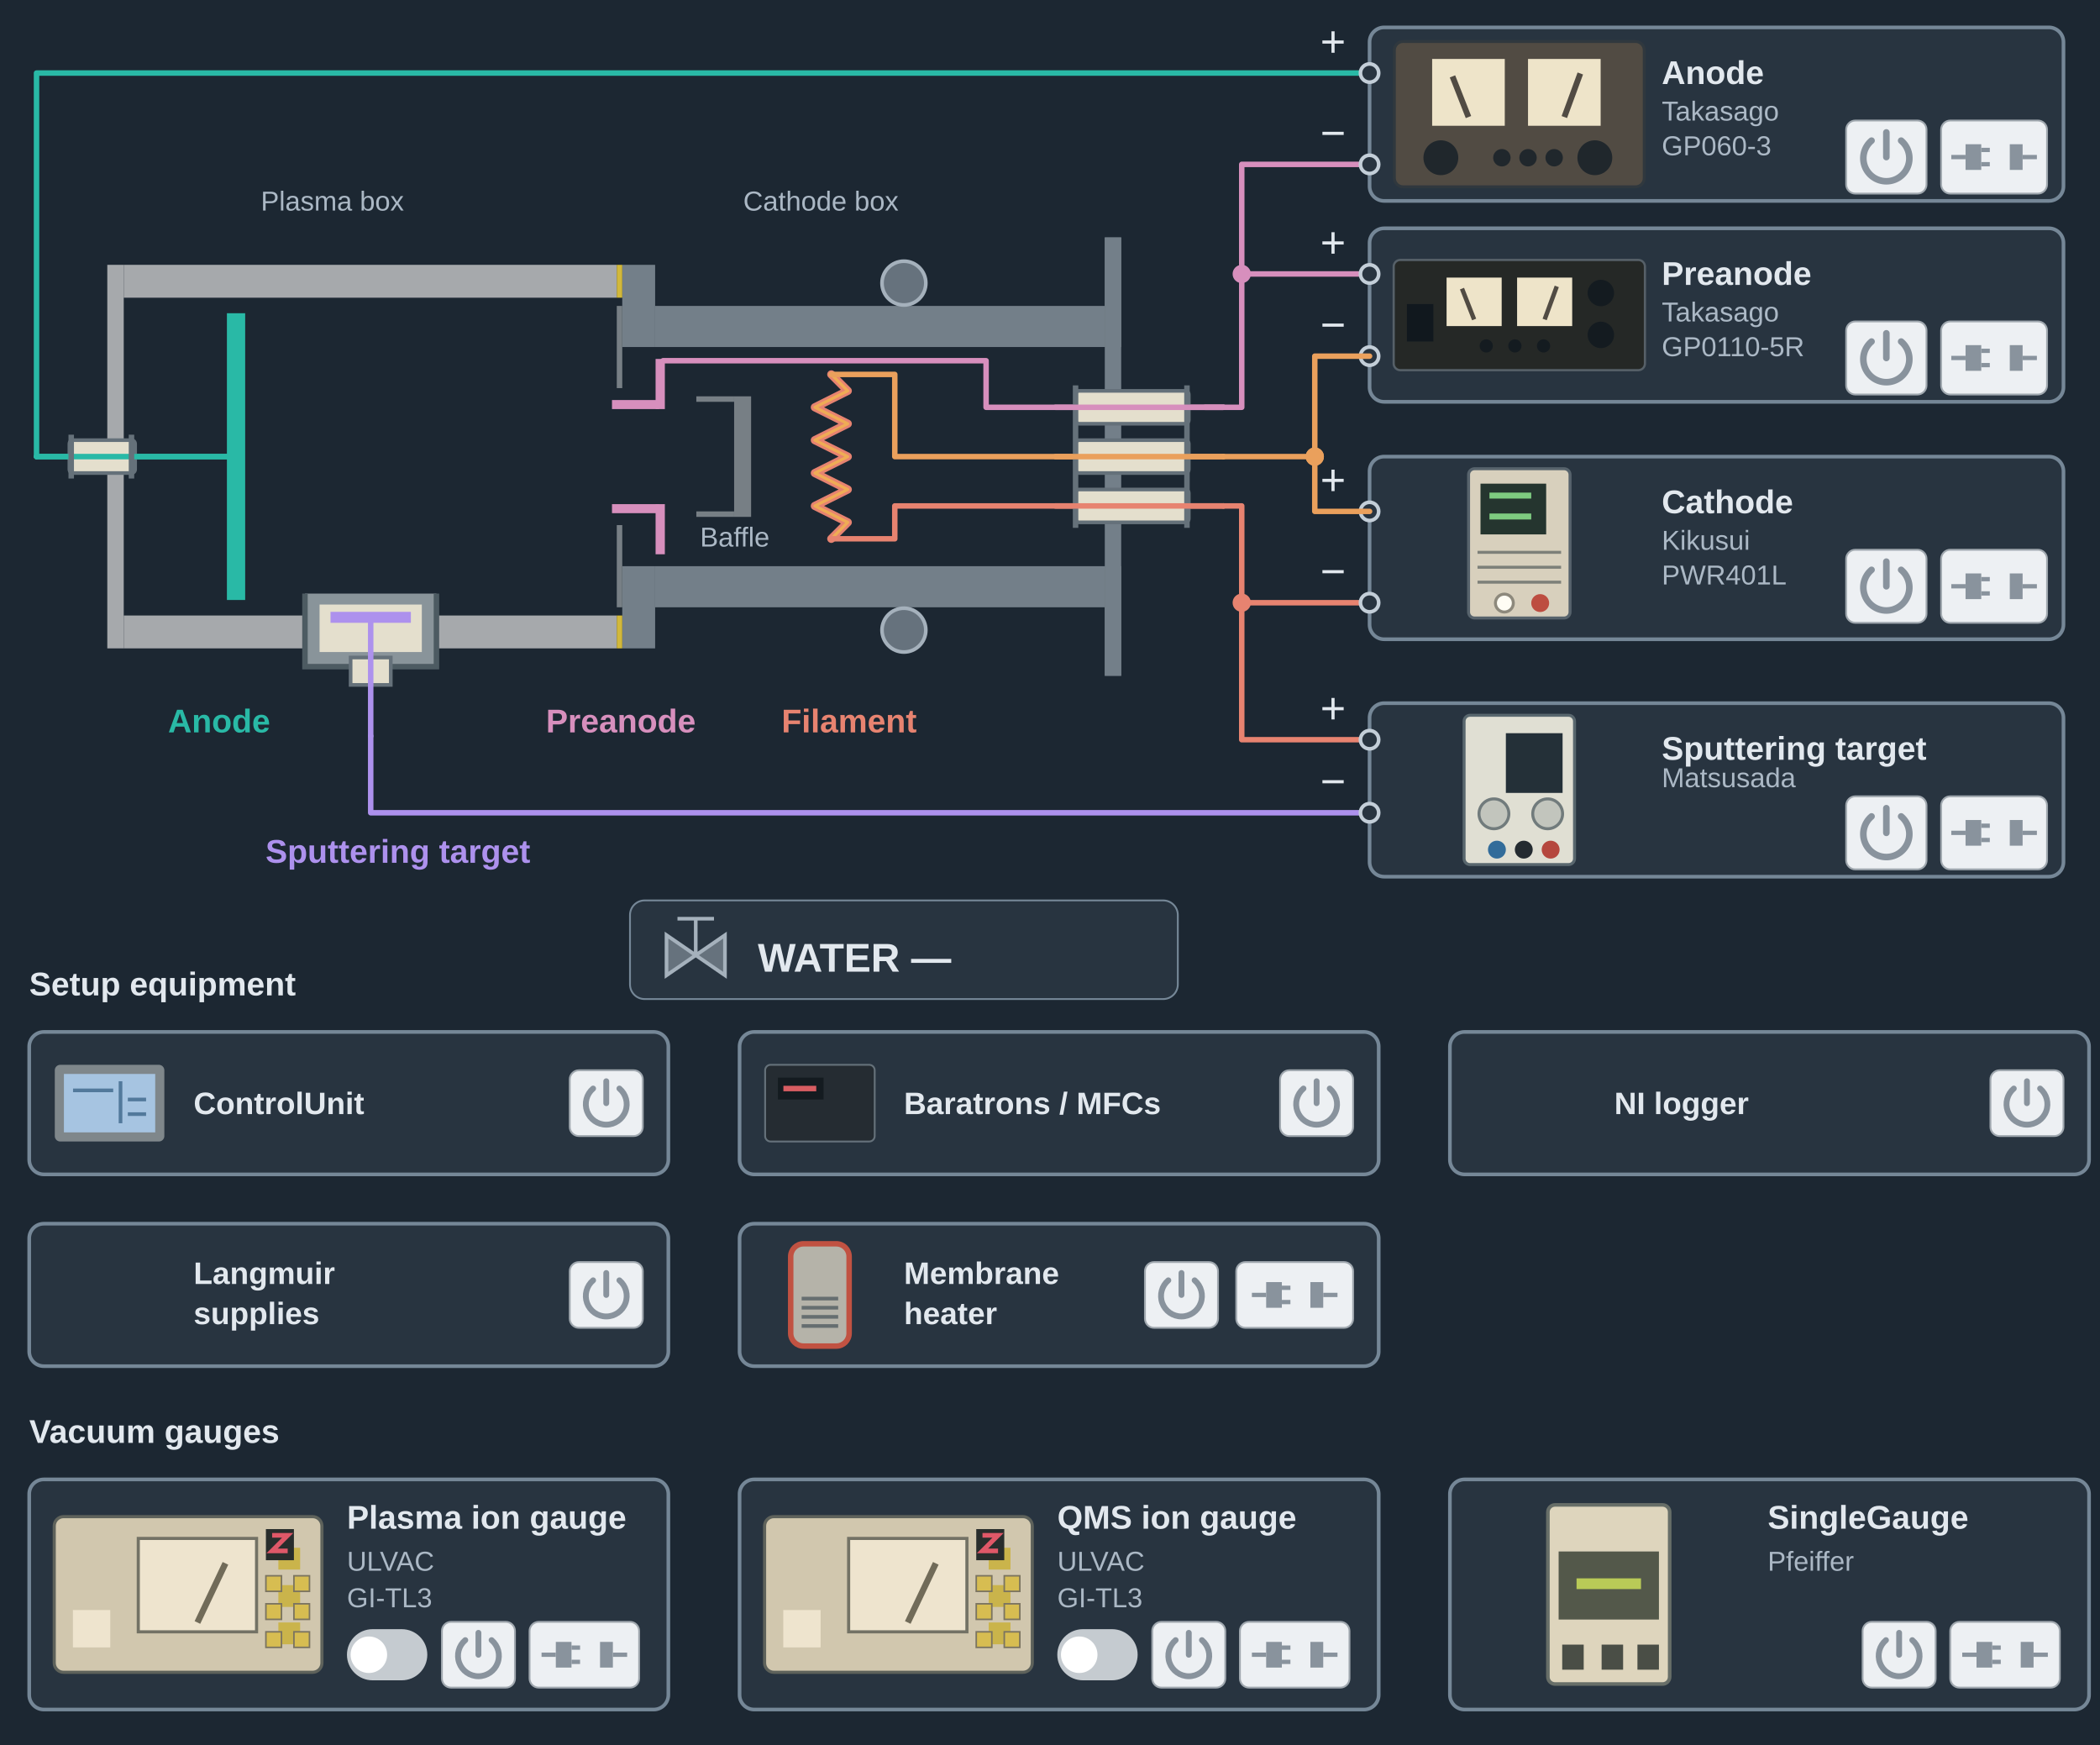
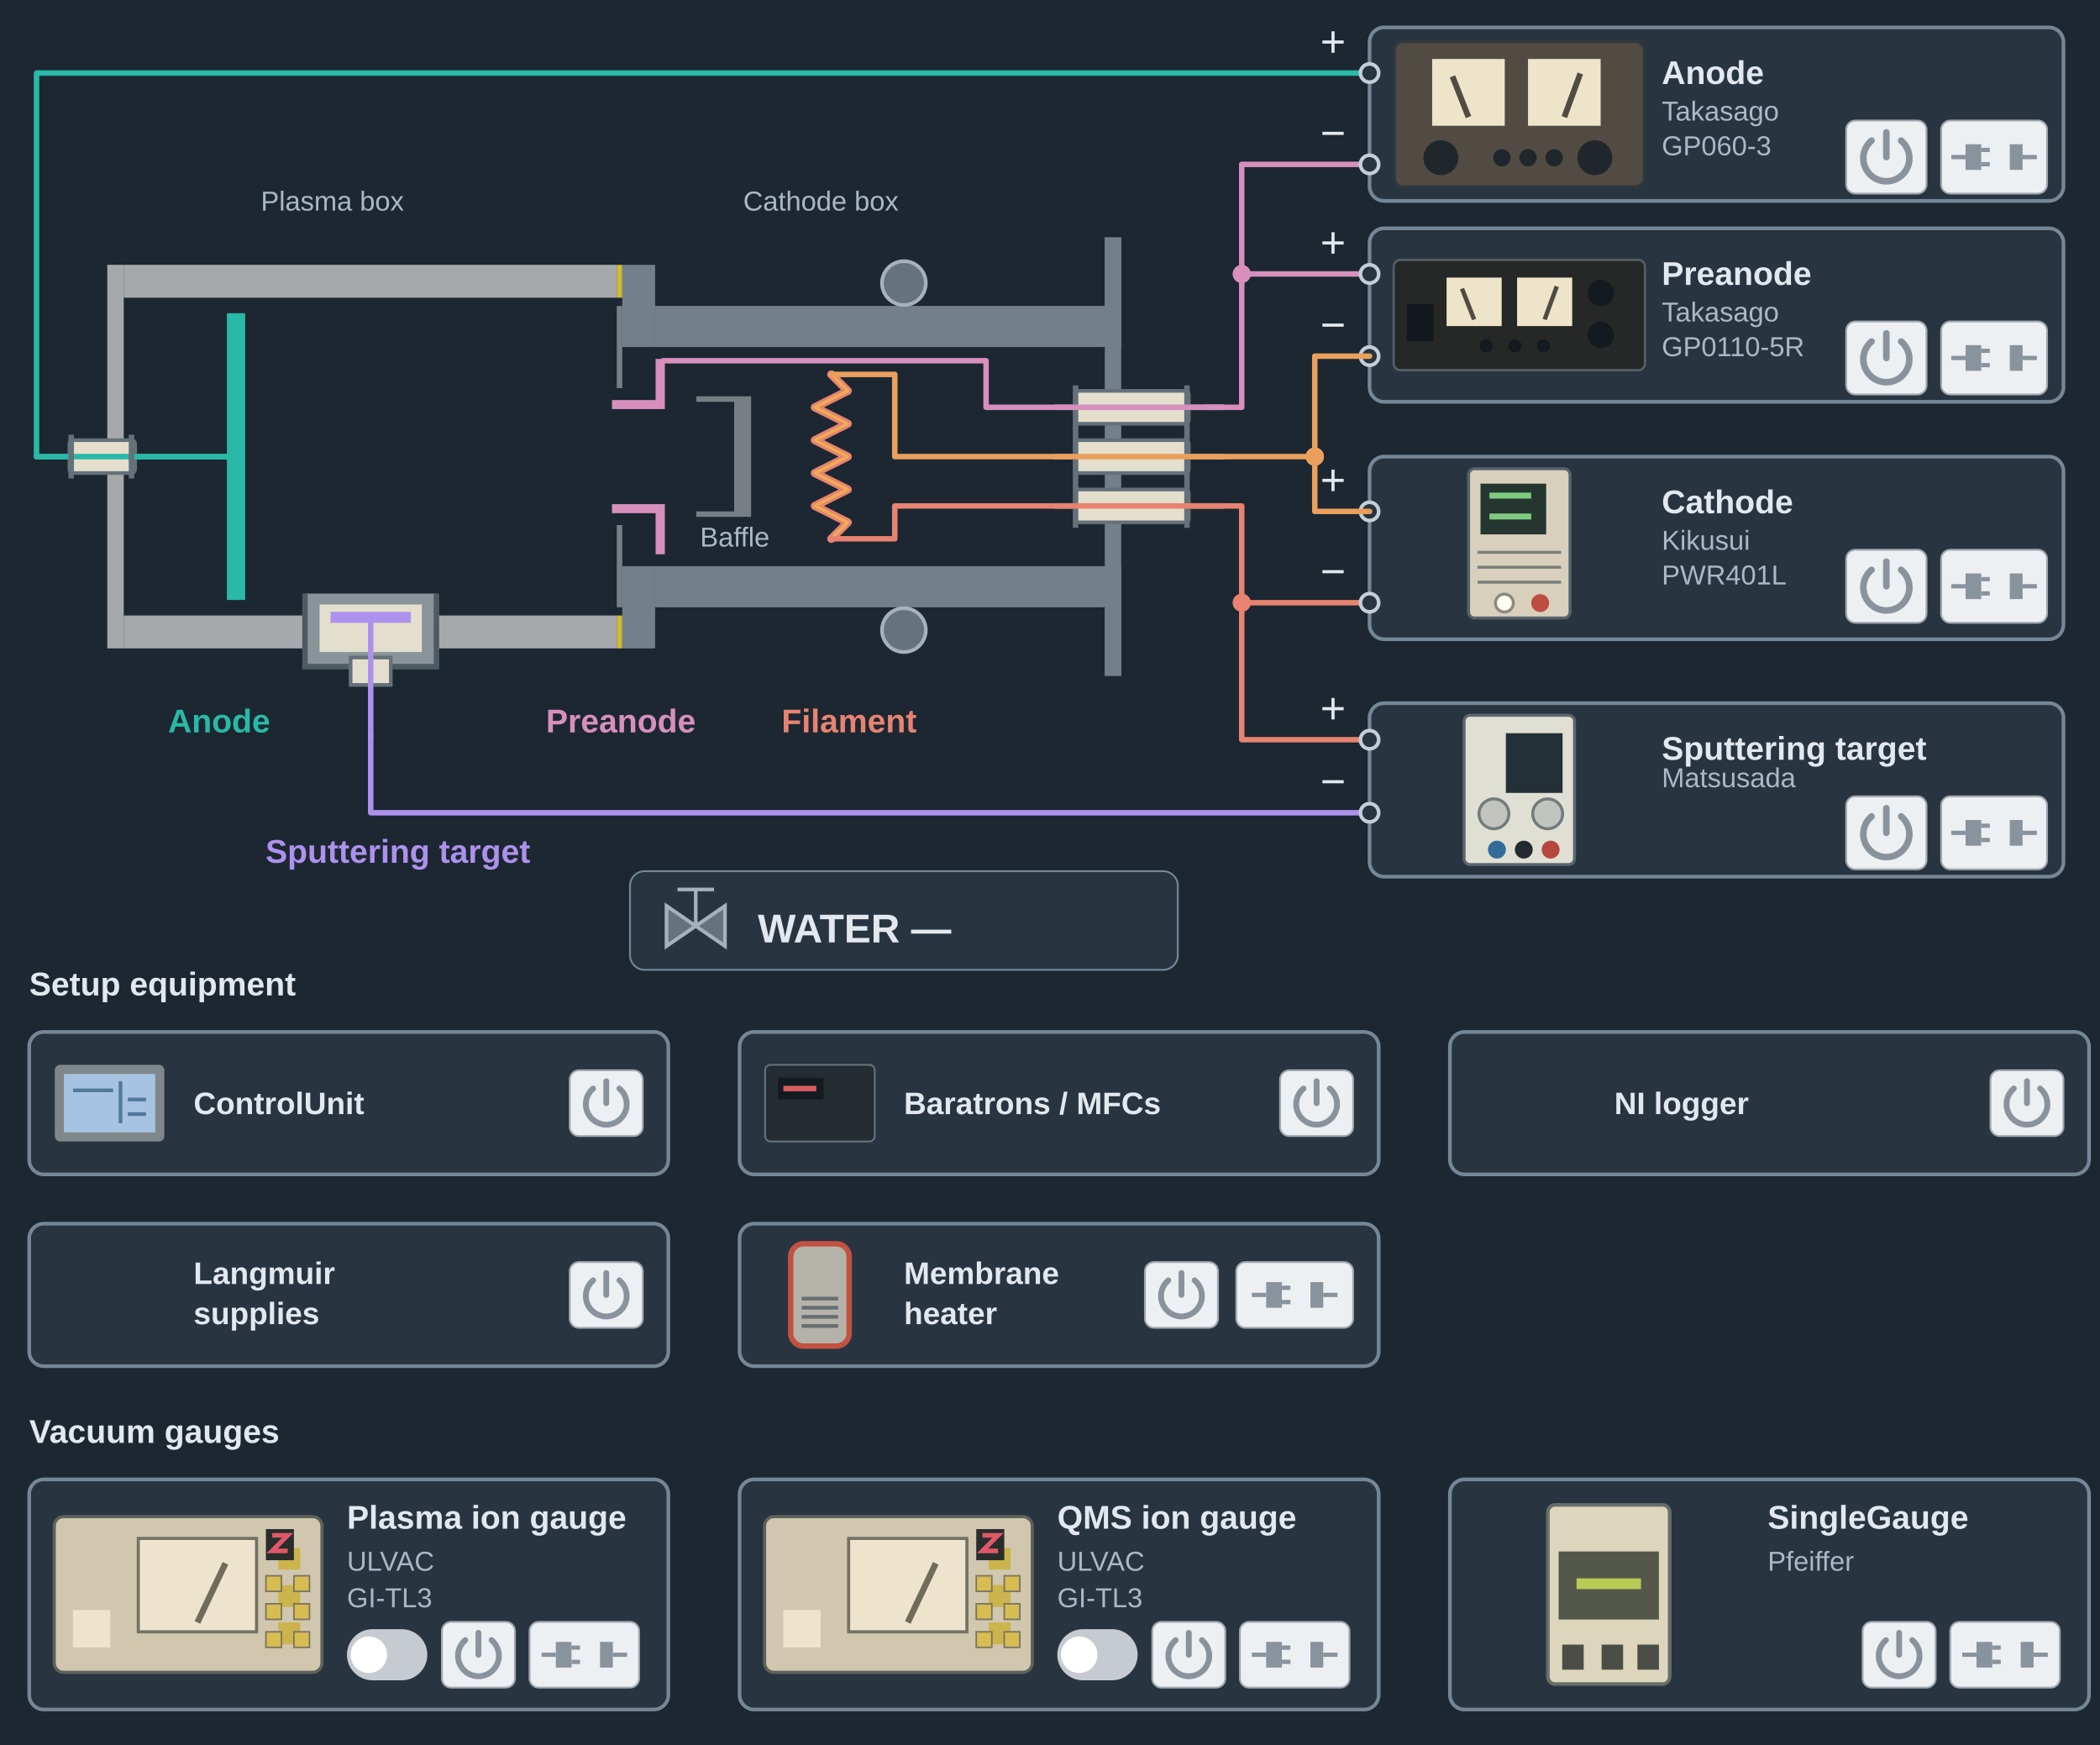
<svg xmlns="http://www.w3.org/2000/svg" viewBox="20 165 1150 955" role="img" aria-labelledby="title desc" version="1.1" id="svg66">
  <defs id="defs1">
    <style id="style1">
      text {font-family:Arial,sans-serif;fill:#24323f;font-size:18px}
      .heading {font-size:24px;font-weight:bold}
      .small {font-size:15px;fill:#abb8c5}
      .label {font-weight:bold}
      .wire {fill:none;stroke-width:3;stroke-linejoin:round;stroke-linecap:round}
      .cathode {stroke:#e78370}
      .preanode {stroke:#d78fbd}
      .anode {stroke:#29b9a6}
      .target {stroke:#ad91ed}
      .signal {stroke:#52718d;stroke-dasharray:7 5}
      .device {fill:#fff;stroke:#627485;stroke-width:2}
      .terminal {fill:#fff;stroke:#24323f;stroke-width:2}
    
 text{fill:#e2e8ee} .small{fill:#abb8c5} .device{fill:#283440;stroke:#758797} .terminal{fill:#283440;stroke:#c3ced8}</style>
    <g>
      <symbol id="power-off-icon" viewBox="0 0 40 40">
        <path d="M20 5V20M11 10A14 14 0 1 0 29 10" fill="none" stroke="currentColor" stroke-width="4" stroke-linecap="round" />
      </symbol>
      <symbol id="plug-disconnected-icon" viewBox="0 0 64 40">
        <path d="M2 20H12M52 20H62" fill="none" stroke="currentColor" stroke-width="3" />
        <path d="M12 11H23V29H12ZM43 11H52V29H43Z" fill="currentColor" />
        <path d="M23 15H29M23 25H29" stroke="currentColor" stroke-width="3" />
      </symbol>
      <symbol id="plug-connected-icon" viewBox="0 0 64 40">
        <path d="M2 20H17M47 20H62" fill="none" stroke="currentColor" stroke-width="3" />
        <rect x="17" y="11" width="30" height="18" rx="3" fill="currentColor" />
        <path d="M32 12V28" stroke="#fff" stroke-width="2" />
      </symbol>
    </g>
    <g>
      <symbol id="takasago-icon" viewBox="0 0 88 52">
        <rect x="1" y="1" width="86" height="50" rx="3" fill="#514b43" stroke="#30383e" />
        <g fill="#eee4c9">
          <rect x="14" y="7" width="25" height="23" />
          <rect x="47" y="7" width="25" height="23" />
        </g>
        <path d="M26.5 27L21 13M59.5 27L65 12" stroke="#514b43" stroke-width="2" />
        <g fill="#20272c">
          <circle cx="17" cy="41" r="6" />
          <circle cx="70" cy="41" r="6" />
          <circle cx="38" cy="41" r="3" />
          <circle cx="47" cy="41" r="3" />
          <circle cx="56" cy="41" r="3" />
        </g>
      </symbol>
      <symbol id="kikusui-icon" viewBox="26 0 36 52">
        <rect x="27" y="1" width="34" height="50" rx="2" fill="#d8d0bd" stroke="#57636c" />
        <rect x="31" y="6" width="22" height="17" fill="#25352f" />
        <path d="M34 10H48M34 17H48" stroke="#7ecb80" stroke-width="2" />
        <path d="M30 29H58M30 34H58M30 39H58" stroke="#7d8079" />
        <circle cx="39" cy="46" r="3" fill="#fffdf4" stroke="#8d897c" stroke-width="1" />
        <circle cx="51" cy="46" r="3" fill="#bd4d40" />
      </symbol>
      <symbol id="matsusada-icon" viewBox="25 0 39 52">
        <rect x="26" y="1" width="37" height="50" rx="2" fill="#e0dfd3" stroke="#59676e" />
        <rect x="40" y="7" width="19" height="20" fill="#243038" />
        <circle cx="36" cy="34" r="5" fill="#c2c5bd" stroke="#717b7c" />
        <circle cx="54" cy="34" r="5" fill="#c2c5bd" stroke="#717b7c" />
        <circle cx="37" cy="46" r="3" fill="#326c9a" />
        <circle cx="55" cy="46" r="3" fill="#b5473e" />
        <circle cx="46" cy="46" r="3" fill="#242b30" />
      </symbol>
      <symbol id="ulvac-icon" viewBox="0 0 88 52">
        <rect x="1" y="1" width="86" height="50" rx="3" fill="#d1c7ae" stroke="#5e625b" />
        <rect x="28" y="8" width="38" height="30" fill="#eee4ce" stroke="#737265" />
        <path d="M47 35L56 16" stroke="#716b59" stroke-width="2" />
        <rect x="7" y="31" width="12" height="12" fill="#eee4ce" />
        <g fill="#cab44b">
          <rect x="73" y="11" width="7" height="7" />
          <rect x="73" y="23" width="7" height="7" />
          <rect x="73" y="35" width="7" height="7" />
        </g>
        <g>
          <rect x="69" y="5" width="9" height="10" fill="#282d2c" />
          <path d="M71 7H76L71 12H76" fill="none" stroke="#df5868" stroke-width="1.5" />
          <g fill="#d7bd51" stroke="#7b7460" stroke-width="0.5">
            <rect x="69" y="20" width="5" height="5" />
            <rect x="78" y="20" width="5" height="5" />
            <rect x="69" y="29" width="5" height="5" />
            <rect x="78" y="29" width="5" height="5" />
            <rect x="69" y="38" width="5" height="5" />
            <rect x="78" y="38" width="5" height="5" />
          </g>
        </g>
      </symbol>
      <symbol id="pfeiffer-icon" viewBox="26 0 36 52">
        <rect x="27" y="1" width="34" height="50" rx="2" fill="#ded5bd" stroke="#676e68" />
        <rect x="30" y="14" width="28" height="19" fill="#53584a" />
        <path d="M35 23H53" stroke="#b9ca57" stroke-width="3" />
        <g fill="#4a4e46">
          <rect x="31" y="40" width="6" height="7" />
          <rect x="42" y="40" width="6" height="7" />
          <rect x="52" y="40" width="6" height="7" />
        </g>
      </symbol>
    </g>
    <symbol id="preanode-face" viewBox="0 0 116 60">
      <rect x="1" y="5" width="114" height="50" rx="3" fill="#252826" stroke="#566068" />
      <g fill="#eee4c9">
        <rect x="25" y="13" width="25" height="22" />
        <rect x="57" y="13" width="25" height="22" />
      </g>
      <path d="M37.5 32L32 18M69.5 32L75 17" stroke="#514b43" stroke-width="2" />
      <rect x="7" y="25" width="12" height="17" fill="#11181e" />
      <g fill="#141b20">
        <circle cx="95" cy="20" r="6" />
        <circle cx="95" cy="39" r="6" />
        <circle cx="43" cy="44" r="3" />
        <circle cx="56" cy="44" r="3" />
        <circle cx="69" cy="44" r="3" />
      </g>
    </symbol>
    <symbol id="controlunit-icon" viewBox="0 0 64 52">
      <rect x="2" y="5" width="60" height="42" rx="3" fill="#7f878b" />
      <rect x="7" y="10" width="50" height="32" fill="#a6c4e1" />
      <path d="M12 19H34M38 14V37M42 24H52M42 32H52" stroke="#52799b" stroke-width="2" />
    </symbol>
    <symbol id="instrument-box-icon" viewBox="0 0 64 52">
      <rect x="2" y="5" width="60" height="42" rx="3" fill="#252c32" stroke="#65717a" />
      <rect x="9" y="12" width="25" height="12" fill="#141b20" />
      <path d="M12 18H30" stroke="#d75d62" stroke-width="3" />
    </symbol>
    <symbol id="membrane-heater-icon" viewBox="0 0 40 60">
      <rect x="4" y="2" width="32" height="56" rx="7" fill="#b5b3a9" stroke="#c15242" stroke-width="3" />
      <path d="M10 32H30M10 37H30M10 42H30M10 47H30" stroke="#666e70" stroke-width="2" />
    </symbol>
  </defs>
  <rect width="1200" height="1200" fill="#1c2732" id="rect1" />
  <g id="electrode-assembly" transform="translate(0 150)">
    <g transform="translate(640 265) scale(-3 3)" id="g22">
      <g id="plasma-box" fill="#a6a9ac">
        <rect x="94.08" y="-35" width="90" height="6" id="rect2" />
        <rect x="94.08" y="29" width="90" height="6" id="rect3" />
        <rect x="184.08" y="-35" width="3" height="70" id="rect4" />
      </g>
      <g id="cathode-housing" fill="#737f89">
        <rect x="5" y="-27.5" width="82.08" height="7.5" id="rect5" />
        <rect x="5" y="20" width="82.08" height="7.5" id="rect6" />
        <rect x="2" y="-40" width="3" height="20" id="rect7" />
        <rect x="2" y="20" width="3" height="20" id="rect8" />
        <rect x="87.08" y="-35" width="6" height="15" id="rect9" />
        <rect x="87.08" y="20" width="6" height="15" id="rect10" />
      </g>
      <g id="kapton" fill="#d1b83b">
        <rect x="93.08" y="-35" width="1" height="6" id="rect11" />
        <rect x="93.08" y="29" width="1" height="6" id="rect12" />
      </g>
      <g id="grounded-slit" fill="#777f85">
        <rect x="93.08" y="-27.5" width="1" height="15" id="rect13" />
        <rect x="93.08" y="12.5" width="1" height="15" id="rect14" />
      </g>
      <rect id="anode" x="163.08" y="-25" width="1" height="50" fill="#29b9a6" style="stroke-width:2.333;stroke-dasharray:none;stroke:#29b9a6;stroke-opacity:1" />
      <g id="preanode" fill="#d78fbd" stroke="#d78fbd" stroke-width="0.65">
        <rect x="85.63" y="-17.5" width="1.04" height="8.5" id="rect15" />
        <rect x="85.63" y="9" width="1.04" height="8.5" id="rect16" />
        <rect x="86.67" y="-10" width="7.96" height="1" id="rect17" />
        <rect x="86.67" y="9" width="7.96" height="1" id="rect18" />
      </g>
      <g id="grounded-cup" fill="#777f85">
        <rect x="69.56" y="-11" width="3.1" height="22" id="rect19" />
        <rect x="72.66" y="-11" width="6.9" height="1" id="rect20" />
        <rect x="72.66" y="10" width="6.9" height="1" id="rect21" />
      </g>
      <g id="hot-cathode" fill="none" stroke-linecap="round" stroke-linejoin="round">
        <path d="M54.92 -15L51.92 -12L57.92 -9L51.92 -6L57.92 -3L51.92 0L57.92 3L51.92 6L57.92 9L51.92 12L54.92 15" stroke="#e78370" stroke-width="1.5" id="path21" />
        <path d="M54.92 -15L51.92 -12L57.92 -9L51.92 -6L57.92 -3L51.92 0L57.92 3L51.92 6L57.92 9L51.92 12L54.92 15" stroke="#efac55" stroke-width="0.55" id="path22" />
      </g>
    </g>
    <rect id="cathode-box-cap" x="625" y="145" width="9" height="240" fill="#737f89" />
    <path d="M475.24 220H510V265H690" class="wire cathode" id="path23" style="stroke:#eaa05c" />
    <path id="cathode-return-internal" d="M475.24 310H510V292H690" class="wire cathode" />
    <path d="M383.11 212.5H560V238H690" class="wire preanode" id="path24" />
    <path d="M150.76 265H40" class="wire anode" id="path25" />
    <g id="anode-feedthrough">
      <rect x="58" y="256" width="36" height="18" rx="2" fill="#e4dfcd" stroke="#65717a" stroke-width="2" id="rect25" />
      <path d="M40 265H150.76" class="wire anode" id="path26" />
      <path d="M59 253V277M92 253V277" stroke="#65717a" stroke-width="3" id="path27" />
    </g>
    <g id="rear-feedthroughs">
      <g fill="#e4dfcd" stroke="#65717a" stroke-width="2" id="g29">
        <rect x="609" y="229" width="62" height="18" rx="2" id="rect27" />
        <rect x="609" y="256" width="62" height="18" rx="2" id="rect28" />
        <rect x="609" y="283" width="62" height="18" rx="2" id="rect29" />
      </g>
      <path d="M609 226V304M670 226V304" stroke="#65717a" stroke-width="3" id="path29" />
      <path d="M598 292H690" class="wire cathode" id="path30" />
      <path d="M598 238H690" class="wire preanode" id="path31" />
      <path id="heater-feedthrough-upper" d="M598 265H690" class="wire" style="stroke:#eaa05c" />
    </g>
    <text x="140" y="416" class="label" id="text31" text-anchor="middle" style="fill:#29b9a6;font-size:18px;font-weight:bold">Anode</text>
    <text x="360" y="416" class="label" id="text32" text-anchor="middle" style="fill:#d78fbd;font-size:18px;font-weight:bold">Preanode</text>
    <text x="485" y="416" class="label" id="text33" style="fill:#e78370;font-size:18px;font-weight:bold" text-anchor="middle">Filament</text>
    <text x="162.829" y="130.284" class="small" id="text34">Plasma box</text>
    <text x="426.997" y="130.284" class="small" id="text35" style="-inkscape-font-specification:'Arial, sans-serif, Normal';font-family:Arial, sans-serif;font-weight:normal;font-style:normal;font-stretch:normal;font-variant:normal;font-size:15px;font-variant-ligatures:normal;font-variant-caps:normal;font-variant-numeric:normal;font-variant-east-asian:normal;fill:#abb8c5">
      <tspan id="tspan66">Cathode box</tspan>
    </text>
    <text x="403.347" y="314.256" class="small" id="text36" style="-inkscape-font-specification:'Arial, sans-serif, Normal';font-family:Arial, sans-serif;font-weight:normal;font-style:normal;font-stretch:normal;font-variant:normal;font-size:15px;font-variant-ligatures:normal;font-variant-caps:normal;font-variant-numeric:normal;font-variant-east-asian:normal;fill:#abb8c5">
      <tspan id="tspan67">Baffle</tspan>
    </text>
  </g>
  <g id="kikusui" transform="translate(0 290)">
    <rect class="device" x="770" y="125" width="380" height="100" rx="8" id="rect37" />
    <text x="930" y="156" class="label" id="text38">Cathode</text>
    <text x="930" y="176" class="small">Kikusui</text>
    <use href="#kikusui-icon" x="782" y="130" width="140" height="85" />
    <text x="930" y="195" class="small">PWR401L</text>
  </g>
  <path d="M690 442H700V495H770" class="wire cathode" id="path40" />
  <path d="M700 495V570H770" class="wire cathode" id="path40-8-2" style="fill:none;stroke:#e78370;stroke-width:3;stroke-linecap:round;stroke-linejoin:round" />
  <g id="preanode-psu" transform="translate(0,25)">
    <rect class="device" x="770" y="265" width="380" height="95" rx="8" id="rect41" />
    <text x="930" y="296" class="label" id="text41">Preanode</text>
    <text x="930" y="316" class="small">Takasago</text>
    <use href="#preanode-face" x="782" y="270" width="140" height="85" />
    <text x="930" y="335" class="small">GP0110-5R</text>
  </g>
  <path d="M680 388H700V315H770" class="wire preanode" id="path44" />
  <path d="M700 315V255H770" class="wire preanode" id="path44-5" style="fill:none;stroke:#d78fbd;stroke-width:3;stroke-linecap:round;stroke-linejoin:round" />
  <g id="anode-psu" transform="translate(0,-220)">
    <rect class="device" x="770" y="400" width="380" height="95" rx="8" id="rect45" />
    <text x="930" y="431" class="label" id="text46">Anode</text>
    <text x="930" y="451" class="small">Takasago</text>
    <use href="#takasago-icon" x="782" y="405" width="140" height="85" />
    <text x="930" y="470" class="small">GP060-3</text>
  </g>
  <path d="M40 415V205H770" class="wire anode" id="path48" />
  <g id="target-bias-psu" transform="translate(0,15)">
    <rect class="device" x="770" y="535" width="380" height="95" rx="8" id="rect50" />
    <text x="930" y="566" class="label" id="text51">Sputtering target</text>
    <text x="930" y="581" class="small">Matsusada</text>
    <use href="#matsusada-icon" x="782" y="540" width="140" height="85" />
  </g>
  <path d="M223 568V610H770" class="wire target" id="path54" />
  <g id="target-grounded-housing" transform="translate(0,138)">
    <path d="m 187,352 v 40 h 72 v -40" fill="#89949a" stroke="#4d5b62" stroke-width="3" id="path55" />
    <rect x="195" y="358" width="56" height="26" fill="#e4dfcd" id="rect55" />
    <rect x="212" y="387" width="22" height="15" fill="#e4dfcd" stroke="#65717a" stroke-width="2" id="rect56" />
  </g>
  <g id="sputtering-target" transform="translate(0 150)">
    <path d="M201 353H245" stroke="#ad91ed" stroke-width="6" id="path56" />
    <path d="M223 356V418" class="wire target" id="path57" />
  </g>
  <text x="165.399" y="637.383" class="label" id="text57" style="fill:#ad91ed;font-size:18px;font-weight:bold">Sputtering target</text>
  <g id="terminals-and-polarities">
    <circle cx="770" cy="205" r="5" class="terminal" />
    <text x="750" y="196" text-anchor="middle" style="font-size:24px">+</text>
    <circle cx="770" cy="255" r="5" class="terminal" />
    <text x="750" y="246" text-anchor="middle" style="font-size:24px">−</text>
    <circle cx="770" cy="315" r="5" class="terminal" />
    <text x="750" y="306" text-anchor="middle" style="font-size:24px">+</text>
    <circle cx="770" cy="360" r="5" class="terminal" />
    <text x="750" y="351" text-anchor="middle" style="font-size:24px">−</text>
    <circle cx="770" cy="445" r="5" class="terminal" />
    <text x="750" y="436" text-anchor="middle" style="font-size:24px">+</text>
    <circle cx="770" cy="495" r="5" class="terminal" />
    <text x="750" y="486" text-anchor="middle" style="font-size:24px">−</text>
    <circle cx="770" cy="570" r="5" class="terminal" />
    <text x="750" y="561" text-anchor="middle" style="font-size:24px">+</text>
    <circle cx="770" cy="610" r="5" class="terminal" />
    <text x="750" y="601" text-anchor="middle" style="font-size:24px">−</text>
    <circle cx="700" cy="315" r="5" fill="#d78fbd" />
    <circle cx="740" cy="415" r="5" fill="#eaa05c" />
    <circle cx="700" cy="495" r="5" fill="#e78370" />
  </g>
  <g id="power-controls">
    <g id="anode-power-switch" data-state="off" role="button" aria-label="anode power off" transform="translate(0,-1)">
      <rect x="1031" y="232" width="44" height="40" rx="5" fill="#edf0f3" stroke="#a0a8af" />
      <use href="#power-off-icon" x="1035" y="234" width="36" height="36" color="#89939d" />
    </g>
    <g id="anode-plug-switch" data-state="unplugged" role="button" aria-label="anode unplugged" transform="translate(0,-1)">
      <rect x="1083" y="232" width="58" height="40" rx="5" fill="#edf0f3" stroke="#a0a8af" />
      <use href="#plug-disconnected-icon" x="1087" y="236" width="50" height="32" color="#89939d" />
    </g>
    <g id="preanode-power-switch" data-state="off" role="button" aria-label="preanode power off" transform="translate(0,-1)">
      <rect x="1031" y="342" width="44" height="40" rx="5" fill="#edf0f3" stroke="#a0a8af" />
      <use href="#power-off-icon" x="1035" y="344" width="36" height="36" color="#89939d" />
    </g>
    <g id="preanode-plug-switch" data-state="unplugged" role="button" aria-label="preanode unplugged" transform="translate(0,-1)">
      <rect x="1083" y="342" width="58" height="40" rx="5" fill="#edf0f3" stroke="#a0a8af" />
      <use href="#plug-disconnected-icon" x="1087" y="346" width="50" height="32" color="#89939d" />
    </g>
    <g id="cathode-power-switch" data-state="off" role="button" aria-label="cathode power off" transform="translate(0,-1)">
      <rect x="1031" y="467" width="44" height="40" rx="5" fill="#edf0f3" stroke="#a0a8af" />
      <use href="#power-off-icon" x="1035" y="469" width="36" height="36" color="#89939d" />
    </g>
    <g id="cathode-plug-switch" data-state="unplugged" role="button" aria-label="cathode unplugged" transform="translate(0,-1)">
      <rect x="1083" y="467" width="58" height="40" rx="5" fill="#edf0f3" stroke="#a0a8af" />
      <use href="#plug-disconnected-icon" x="1087" y="471" width="50" height="32" color="#89939d" />
    </g>
    <g id="target-power-switch" data-state="off" role="button" aria-label="target power off" transform="translate(0,-1)">
      <rect x="1031" y="602" width="44" height="40" rx="5" fill="#edf0f3" stroke="#a0a8af" />
      <use href="#power-off-icon" x="1035" y="604" width="36" height="36" color="#89939d" />
    </g>
    <g id="target-plug-switch" data-state="unplugged" role="button" aria-label="target unplugged" transform="translate(0,-1)">
      <rect x="1083" y="602" width="58" height="40" rx="5" fill="#edf0f3" stroke="#a0a8af" />
      <use href="#plug-disconnected-icon" x="1087" y="606" width="50" height="32" color="#89939d" />
    </g>
  </g>
  <g id="heater-positive-node">
    <path d="M690 415H740V445H770M740 415V360H770" class="wire" style="stroke:#eaa05c" />
    <circle cx="740" cy="415" r="5" fill="#eaa05c" />
  </g>
  <g id="vacuum-gauges" transform="translate(0,-55)">
    <text x="36" y="1010" class="label">Vacuum gauges</text>
    <g id="plasma-ig">
      <rect x="36" y="1030" width="350" height="126" rx="8" class="device" />
      <text x="210" y="1057" class="label">Plasma ion gauge</text>
      <text x="210" y="1080" class="small">ULVAC</text>
      <use href="#ulvac-icon" x="48" y="1042" width="150" height="102" />
      <g id="plasma-ig-power">
        <rect x="262" y="1108" width="40" height="36" rx="5" fill="#edf0f3" stroke="#a0a8af" />
        <use href="#power-off-icon" x="266" y="1110" width="32" height="32" color="#89939d" />
      </g>
      <g id="plasma-ig-gauge">
        <rect x="210" y="1112" width="44" height="28" rx="14" fill="#c5cbd0" />
        <circle cx="222" cy="1126" r="10" fill="#fff" />
      </g>
      <text x="210" y="1100" class="small">GI-TL3</text>
      <g id="plasma-ig-plug-switch">
        <rect x="310" y="1108" width="60" height="36" rx="5" fill="#edf0f3" stroke="#a0a8af" />
        <use href="#plug-disconnected-icon" x="315" y="1110" width="50" height="32" color="#89939d" />
      </g>
    </g>
    <g id="qms-ig">
      <rect x="425" y="1030" width="350" height="126" rx="8" class="device" />
      <text x="599" y="1057" class="label">QMS ion gauge</text>
      <text x="599" y="1080" class="small">ULVAC</text>
      <use href="#ulvac-icon" x="437" y="1042" width="150" height="102" />
      <g id="qms-ig-power">
        <rect x="651" y="1108" width="40" height="36" rx="5" fill="#edf0f3" stroke="#a0a8af" />
        <use href="#power-off-icon" x="655" y="1110" width="32" height="32" color="#89939d" />
      </g>
      <g id="qms-ig-gauge">
        <rect x="599" y="1112" width="44" height="28" rx="14" fill="#c5cbd0" />
        <circle cx="611" cy="1126" r="10" fill="#fff" />
      </g>
      <text x="599" y="1100" class="small">GI-TL3</text>
      <g id="qms-ig-plug-switch">
        <rect x="699" y="1108" width="60" height="36" rx="5" fill="#edf0f3" stroke="#a0a8af" />
        <use href="#plug-disconnected-icon" x="704" y="1110" width="50" height="32" color="#89939d" />
      </g>
    </g>
    <g id="single-gauge">
      <rect x="814" y="1030" width="350" height="126" rx="8" class="device" />
      <text x="988" y="1057" class="label">SingleGauge</text>
      <text x="988" y="1080" class="small">Pfeiffer</text>
      <use href="#pfeiffer-icon" x="826" y="1042" width="150" height="102" />
      <g id="single-gauge-power">
        <rect x="1040" y="1108" width="40" height="36" rx="5" fill="#edf0f3" stroke="#a0a8af" />
        <use href="#power-off-icon" x="1044" y="1110" width="32" height="32" color="#89939d" />
      </g>
      <g id="single-gauge-plug-switch">
        <rect x="1088" y="1108" width="60" height="36" rx="5" fill="#edf0f3" stroke="#a0a8af" />
        <use href="#plug-disconnected-icon" x="1093" y="1110" width="50" height="32" color="#89939d" />
      </g>
    </g>
  </g>
  <g id="setup-equipment">
    <text x="36" y="710" class="label">Setup equipment</text>
    <g id="controlunit">
      <rect x="36" y="730" width="350" height="78" rx="8" class="device" />
      <use href="#controlunit-icon" x="48" y="739" width="64" height="60" />
      <text x="126" y="775" class="label" style="font-size:17px">ControlUnit</text>
      <g id="controlunit-power-switch">
        <rect x="332" y="751" width="40" height="36" rx="5" fill="#edf0f3" stroke="#a0a8af" />
        <use href="#power-off-icon" x="336" y="753" width="32" height="32" color="#89939d" />
      </g>
    </g>
    <g id="instrument-box">
      <rect x="425" y="730" width="350" height="78" rx="8" class="device" />
      <use href="#instrument-box-icon" x="437" y="739" width="64" height="60" />
      <text x="515" y="775" class="label" style="font-size:17px">Baratrons / MFCs</text>
      <g id="instrument-box-power-switch">
        <rect x="721" y="751" width="40" height="36" rx="5" fill="#edf0f3" stroke="#a0a8af" />
        <use href="#power-off-icon" x="725" y="753" width="32" height="32" color="#89939d" />
      </g>
    </g>
    <g id="ni-logger">
      <rect x="814" y="730" width="350" height="78" rx="8" class="device" />
      <text x="904" y="775" class="label" style="font-size:17px">NI logger</text>
      <g id="ni-logger-power-switch">
        <rect x="1110" y="751" width="40" height="36" rx="5" fill="#edf0f3" stroke="#a0a8af" />
        <use href="#power-off-icon" x="1114" y="753" width="32" height="32" color="#89939d" />
      </g>
    </g>
    <g id="langmuir-supplies">
      <rect x="36" y="835" width="350" height="78" rx="8" class="device" />
      <text x="126" y="868" class="label" style="font-size:17px">Langmuir</text>
      <text x="126" y="890" class="label" style="font-size:17px">supplies</text>
      <g id="langmuir-supplies-power-switch">
        <rect x="332" y="856" width="40" height="36" rx="5" fill="#edf0f3" stroke="#a0a8af" />
        <use href="#power-off-icon" x="336" y="858" width="32" height="32" color="#89939d" />
      </g>
    </g>
    <g id="membrane-heater">
      <rect x="425" y="835" width="350" height="78" rx="8" class="device" />
      <use href="#membrane-heater-icon" x="437" y="844" width="64" height="60" />
      <text x="515" y="868" class="label" style="font-size:17px">Membrane</text>
      <text x="515" y="890" class="label" style="font-size:17px">heater</text>
      <g id="membrane-heater-power-switch">
        <rect x="647" y="856" width="40" height="36" rx="5" fill="#edf0f3" stroke="#a0a8af" />
        <use href="#power-off-icon" x="651" y="858" width="32" height="32" color="#89939d" />
      </g>
      <g id="membrane-heater-plug-switch">
        <rect x="697" y="856" width="64" height="36" rx="5" fill="#edf0f3" stroke="#a0a8af" />
        <use href="#plug-disconnected-icon" x="704" y="858" width="50" height="32" color="#89939d" />
      </g>
    </g>
  </g>
  <g id="cathode-water-pipes" fill="#66727d" stroke="#a5b1bc" stroke-width="2">
    <circle cx="515" cy="320" r="12" />
    <circle cx="515" cy="510" r="12" />
  </g>
-   <g id="cathode-water" transform="translate(-20,440)" role="button" tabindex="0">
+   <g id="cathode-water" transform="translate(-20,424)" role="button" tabindex="0">
    <rect x="385" y="218" width="300" height="54" rx="8" fill="#283440" stroke="#758797" />
    <path id="water-valve" d="M405 237L421 248L405 259ZM437 237L421 248L437 259ZM421 248V228M411 228H431" fill="#66727d" stroke="#a5b1bc" stroke-width="2" />
    <text id="water-label" x="455" y="257" class="label" style="font-size:22px">WATER —</text>
  </g>
</svg>
